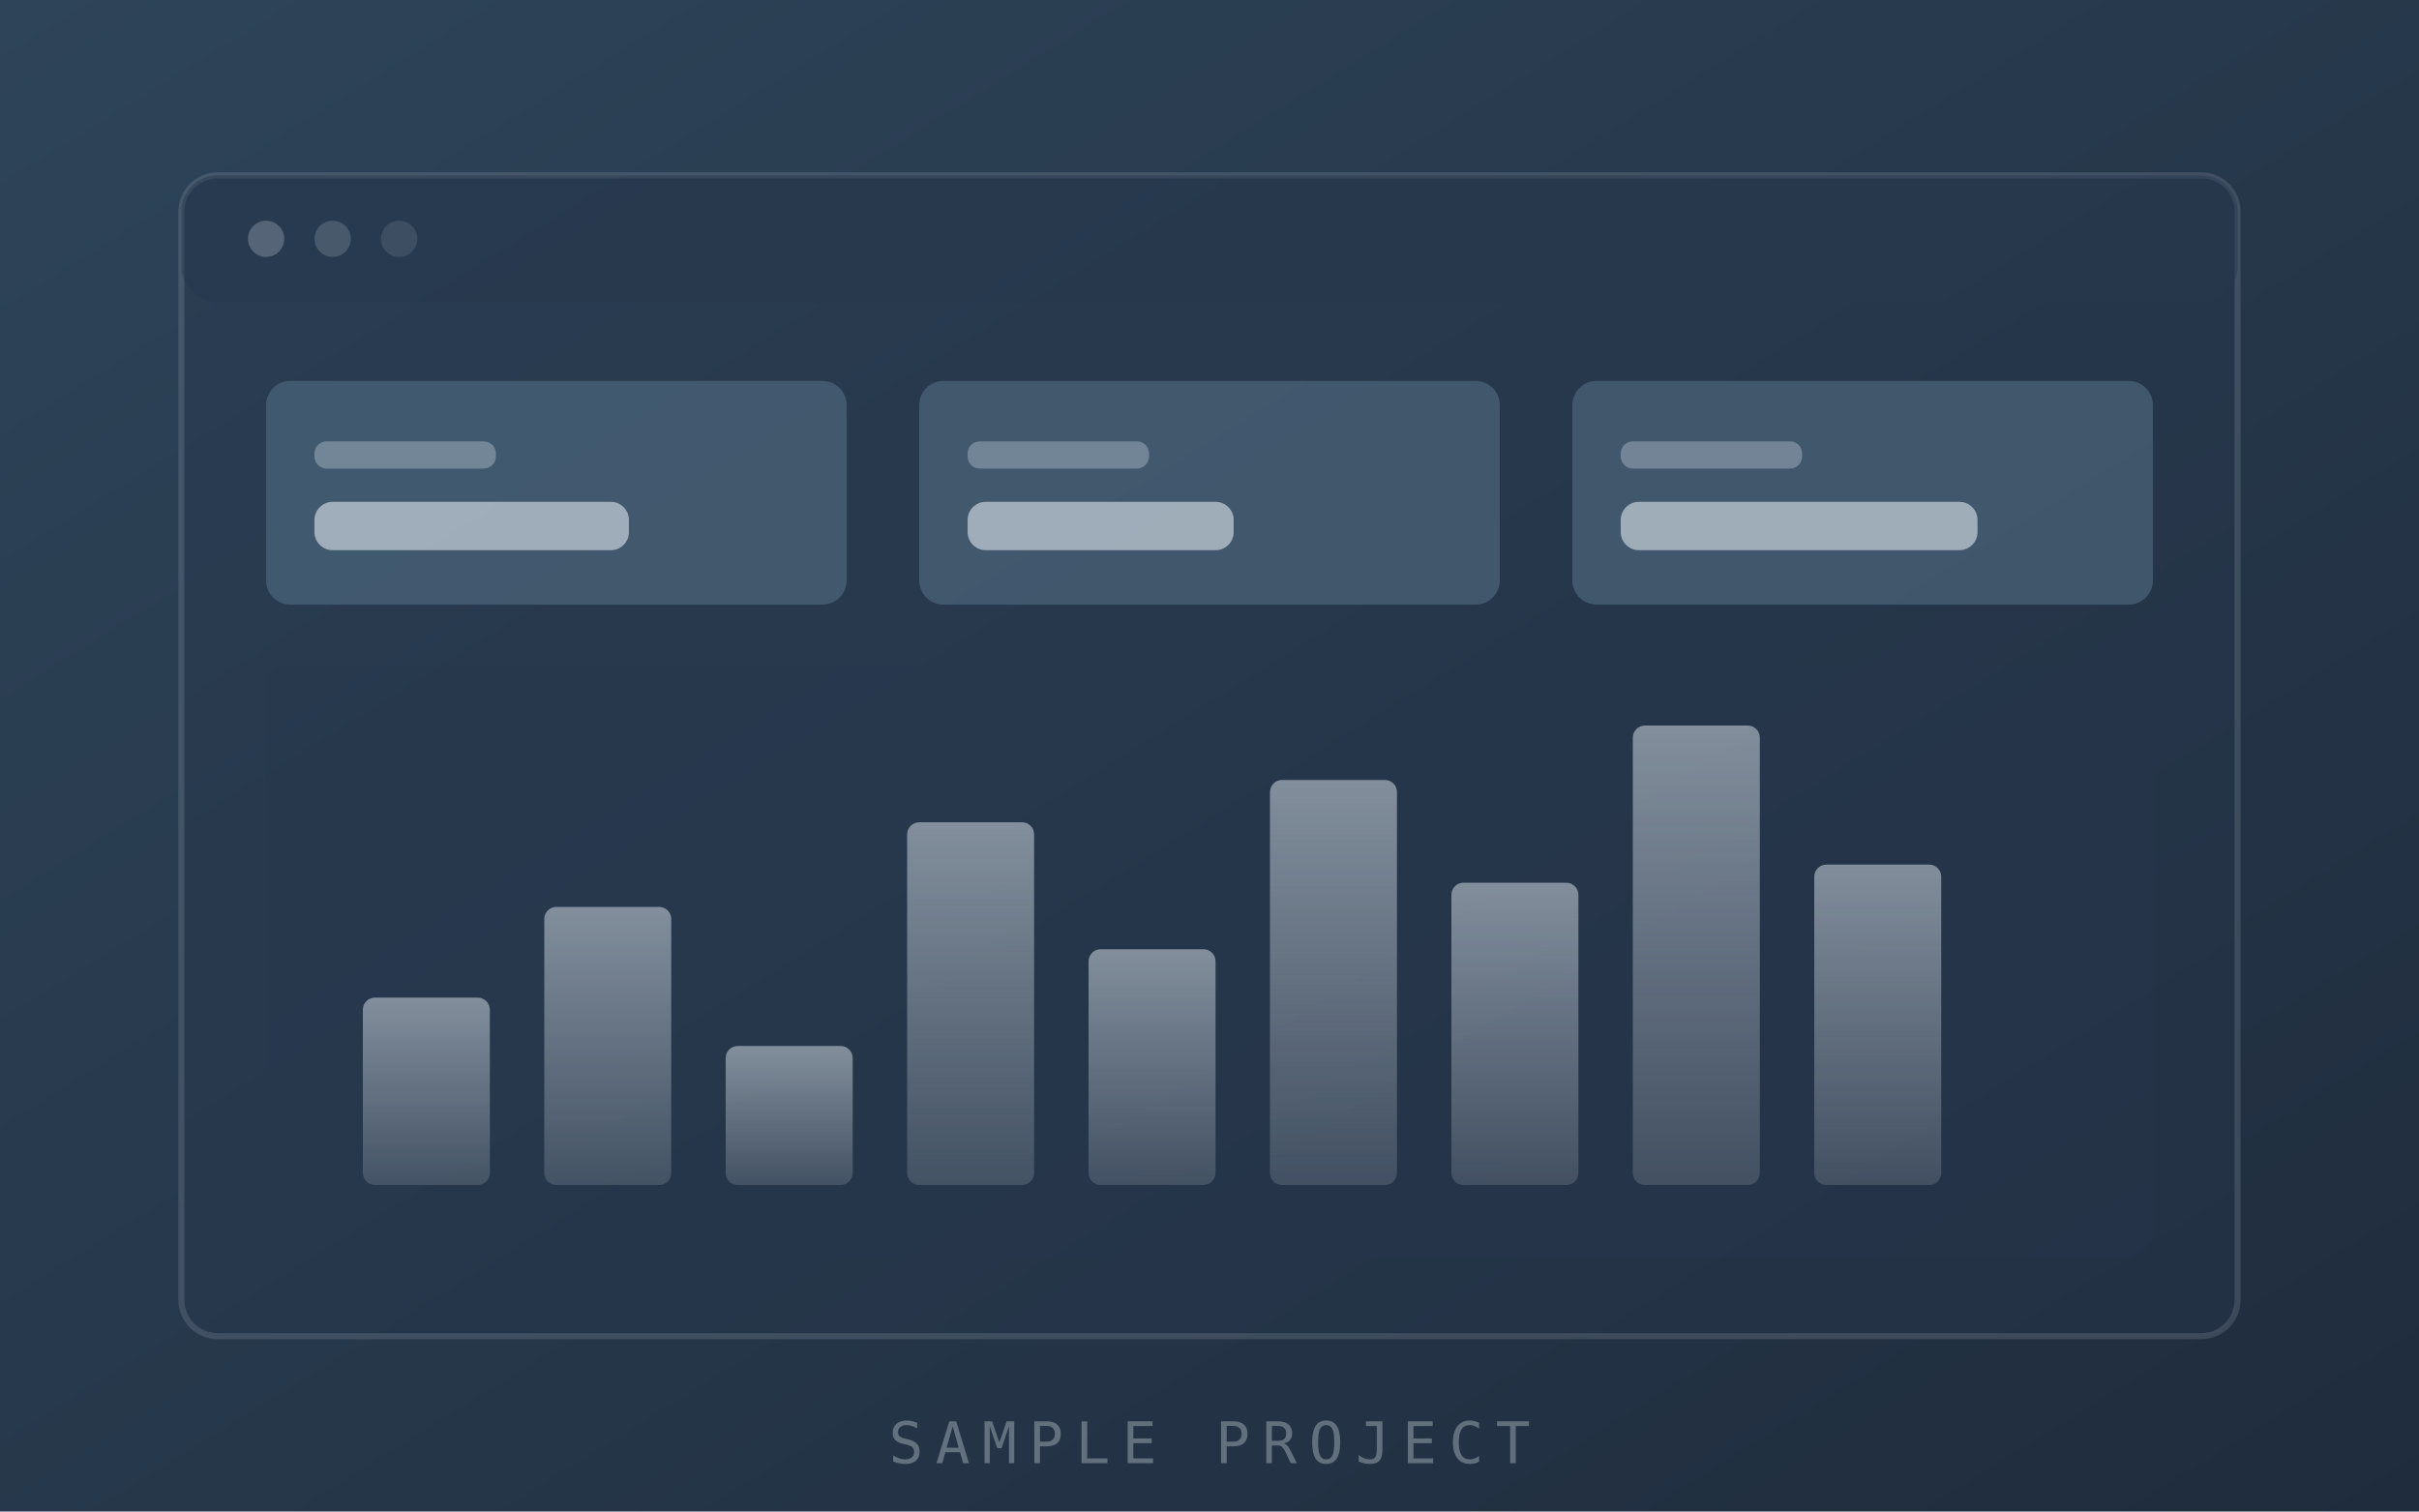
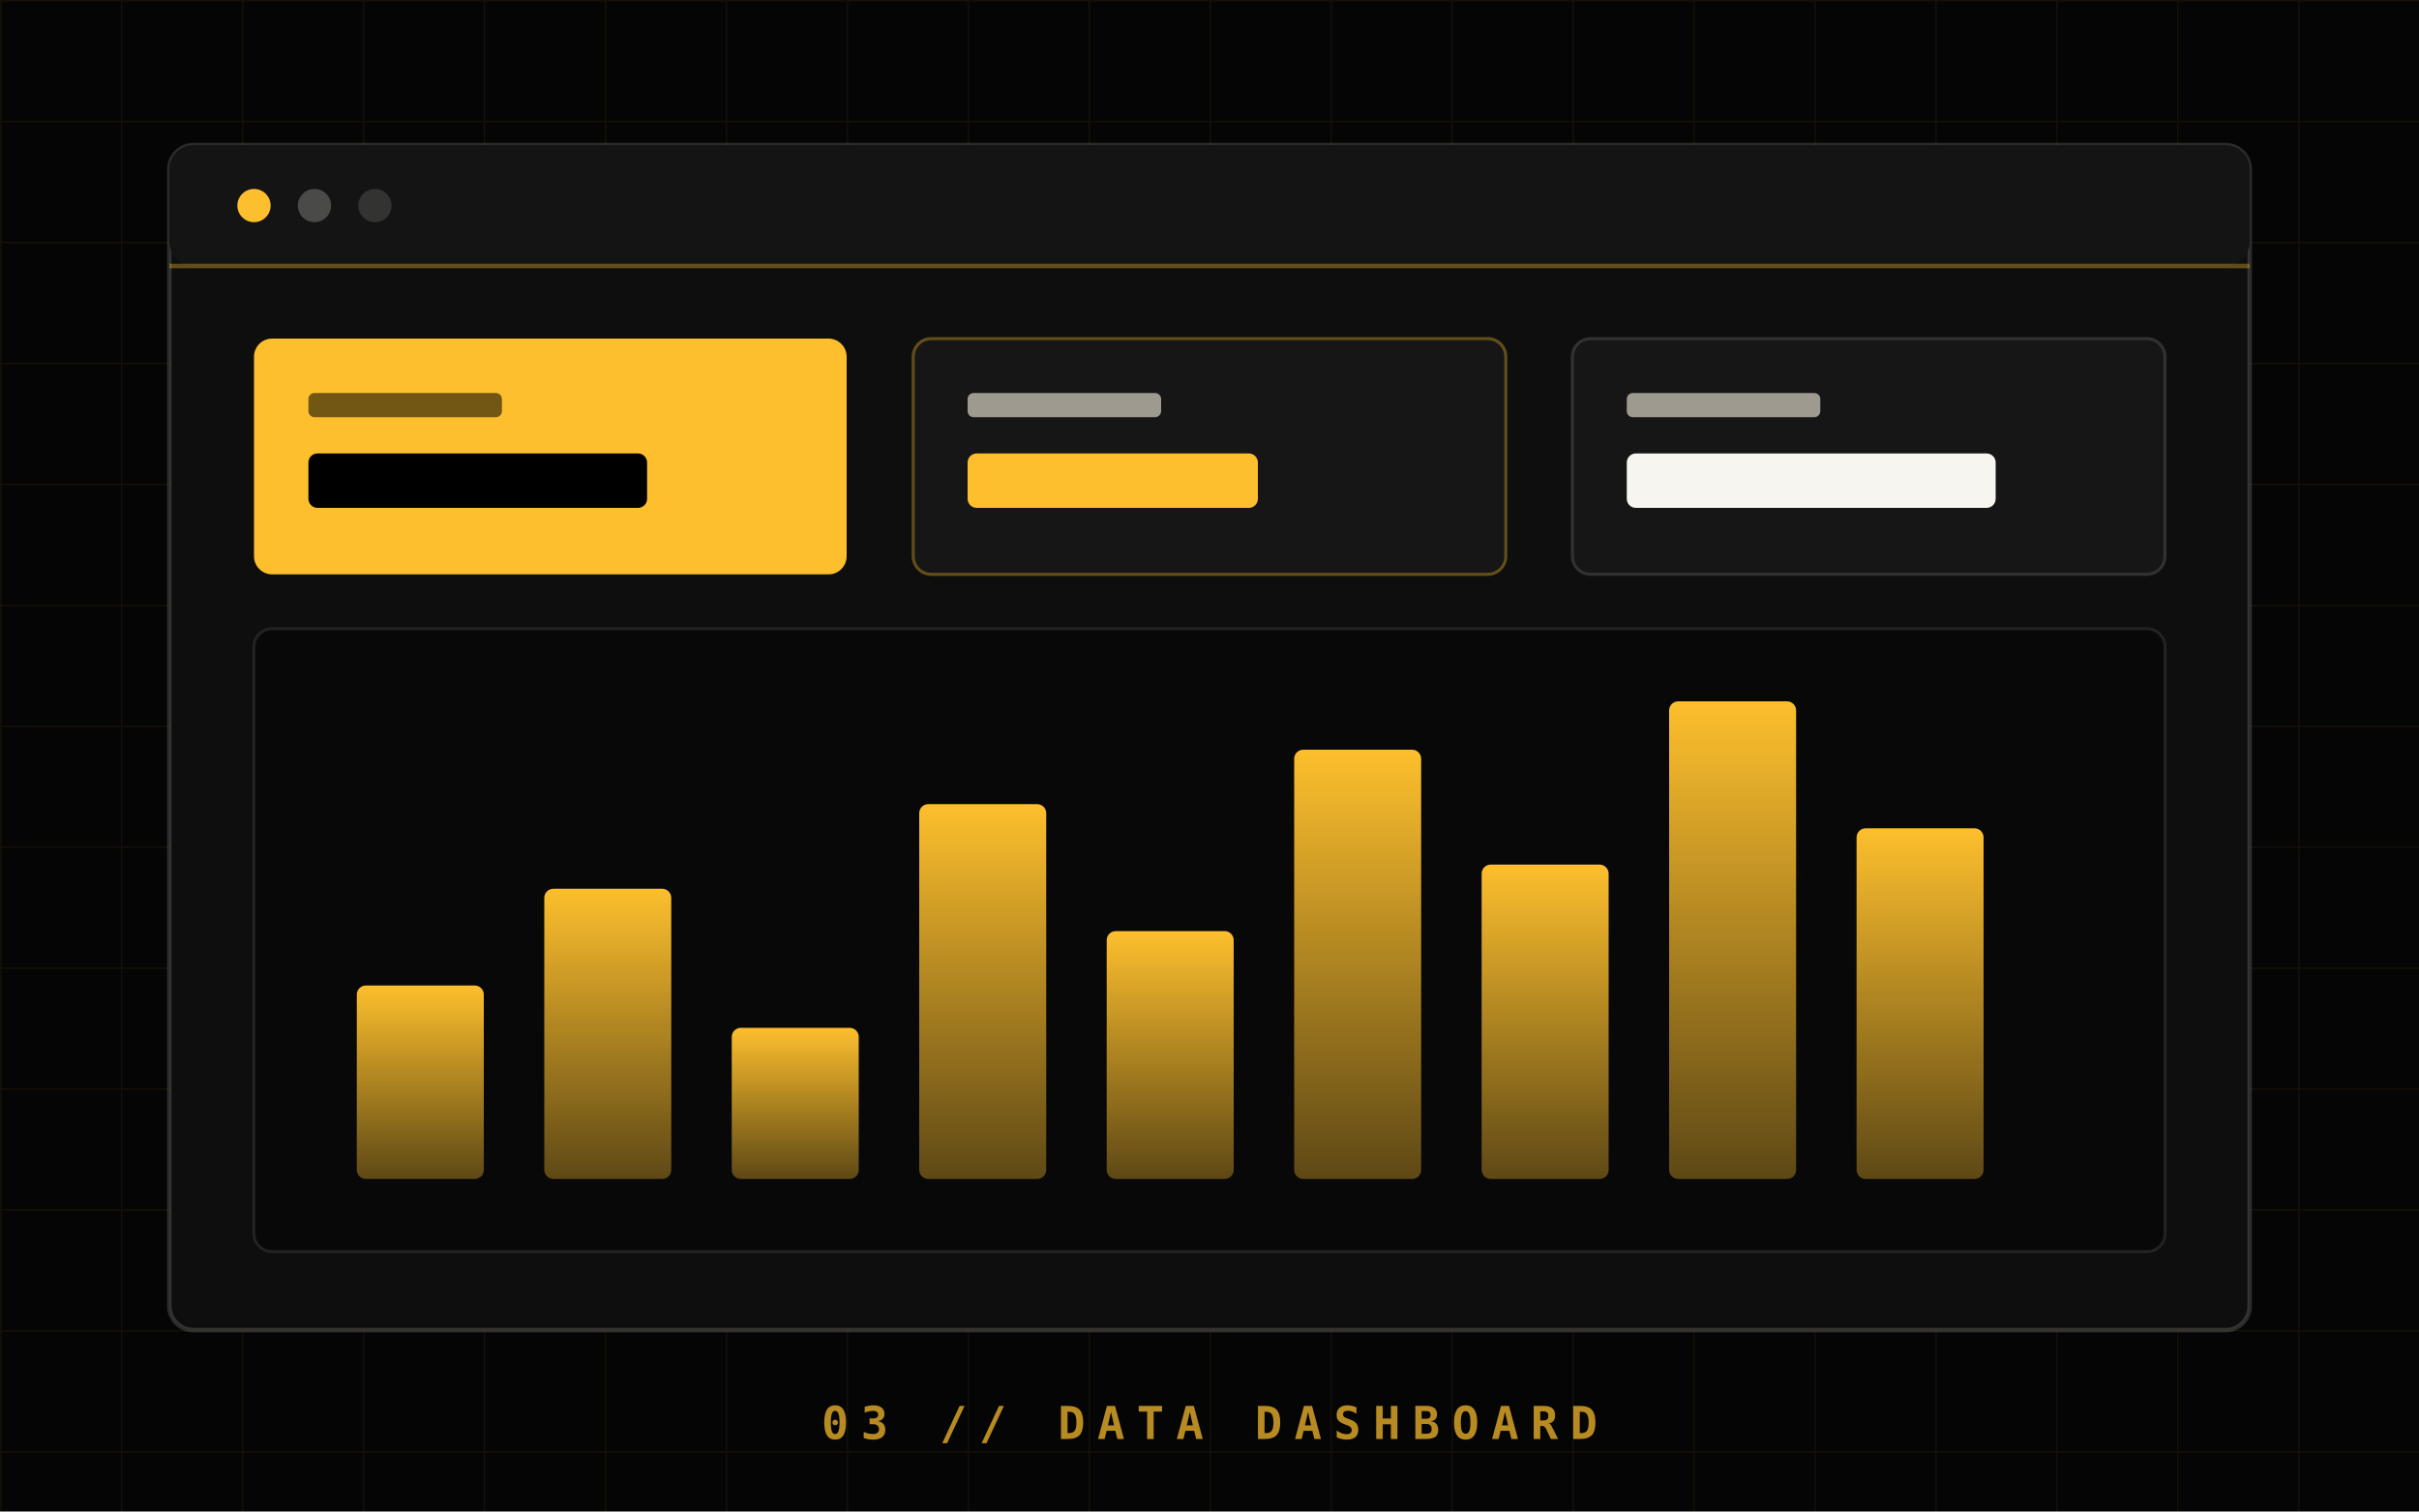
<svg xmlns="http://www.w3.org/2000/svg" viewBox="0 0 800 500" width="800" height="500" role="img" aria-label="Sample project placeholder: analytics dashboard">
  <defs>
-     <linearGradient id="bg3" x1="0" y1="0" x2="1" y2="1">
-       <stop offset="0%" stop-color="#2E4459" />
-       <stop offset="100%" stop-color="#1F2C3D" />
-     </linearGradient>
-     <linearGradient id="bar" x1="0" y1="1" x2="0" y2="0">
-       <stop offset="0%" stop-color="#DDE6ED" stop-opacity="0.16" />
-       <stop offset="100%" stop-color="#DDE6ED" stop-opacity="0.5" />
+     <pattern id="grid3" width="40" height="40" patternUnits="userSpaceOnUse">
+       <path d="M40 0H0V40" fill="none" stroke="#FDBF2D" stroke-opacity="0.06" stroke-width="1" />
+     </pattern>
+     <linearGradient id="goldBar" x1="0" y1="1" x2="0" y2="0">
+       <stop offset="0%" stop-color="#FDBF2D" stop-opacity="0.35" />
+       <stop offset="100%" stop-color="#FDBF2D" />
    </linearGradient>
  </defs>
-   <rect width="800" height="500" fill="url(#bg3)" />
-   <rect x="60" y="58" width="680" height="384" rx="12" fill="#27374D" fill-opacity="0.36" stroke="#DDE6ED" stroke-opacity="0.14" stroke-width="2" />
-   <rect x="60" y="58" width="680" height="42" rx="12" fill="#27374D" fill-opacity="0.42" />
-   <circle cx="88" cy="79" r="6" fill="#DDE6ED" fill-opacity="0.25" />
-   <circle cx="110" cy="79" r="6" fill="#DDE6ED" fill-opacity="0.18" />
-   <circle cx="132" cy="79" r="6" fill="#DDE6ED" fill-opacity="0.12" />
-   <g fill="#526D82" fill-opacity="0.6">
-     <rect x="88" y="126" width="192" height="74" rx="8" />
-     <rect x="304" y="126" width="192" height="74" rx="8" />
-     <rect x="520" y="126" width="192" height="74" rx="8" />
+   <rect width="800" height="500" fill="#050505" />
+   <rect width="800" height="500" fill="url(#grid3)" />
+   <rect x="56" y="48" width="688" height="392" rx="8" fill="#0E0E0E" stroke="#F7F5F0" stroke-opacity="0.16" stroke-width="1.5" />
+   <rect x="56" y="48" width="688" height="40" rx="8" fill="#141414" />
+   <line x1="56" y1="88" x2="744" y2="88" stroke="#FDBF2D" stroke-opacity="0.35" stroke-width="1.5" />
+   <circle cx="84" cy="68" r="5.5" fill="#FDBF2D" />
+   <circle cx="104" cy="68" r="5.5" fill="#F7F5F0" fill-opacity="0.24" />
+   <circle cx="124" cy="68" r="5.5" fill="#F7F5F0" fill-opacity="0.14" />
+   <rect x="84" y="112" width="196" height="78" rx="6" fill="#FDBF2D" />
+   <rect x="102" y="130" width="64" height="8" rx="2" fill="#000000" fill-opacity="0.55" />
+   <rect x="102" y="150" width="112" height="18" rx="3" fill="#000000" />
+   <rect x="302" y="112" width="196" height="78" rx="6" fill="#161616" stroke="#FDBF2D" stroke-opacity="0.35" />
+   <rect x="320" y="130" width="64" height="8" rx="2" fill="#9E9A8F" />
+   <rect x="320" y="150" width="96" height="18" rx="3" fill="#FDBF2D" />
+   <rect x="520" y="112" width="196" height="78" rx="6" fill="#161616" stroke="#F7F5F0" stroke-opacity="0.14" />
+   <rect x="538" y="130" width="64" height="8" rx="2" fill="#9E9A8F" />
+   <rect x="538" y="150" width="122" height="18" rx="3" fill="#F7F5F0" />
+   <rect x="84" y="208" width="632" height="206" rx="6" fill="#080808" stroke="#F7F5F0" stroke-opacity="0.1" />
+   <g fill="url(#goldBar)">
+     <rect x="118" y="326" width="42" height="64" rx="3" />
+     <rect x="180" y="294" width="42" height="96" rx="3" />
+     <rect x="242" y="340" width="42" height="50" rx="3" />
+     <rect x="304" y="266" width="42" height="124" rx="3" />
+     <rect x="366" y="308" width="42" height="82" rx="3" />
+     <rect x="428" y="248" width="42" height="142" rx="3" />
+     <rect x="490" y="286" width="42" height="104" rx="3" />
+     <rect x="552" y="232" width="42" height="158" rx="3" />
+     <rect x="614" y="274" width="42" height="116" rx="3" />
  </g>
-   <g fill="#DDE6ED">
-     <rect x="104" y="146" width="60" height="9" rx="4" fill-opacity="0.32" />
-     <rect x="104" y="166" width="104" height="16" rx="6" fill-opacity="0.6" />
-     <rect x="320" y="146" width="60" height="9" rx="4" fill-opacity="0.32" />
-     <rect x="320" y="166" width="88" height="16" rx="6" fill-opacity="0.6" />
-     <rect x="536" y="146" width="60" height="9" rx="4" fill-opacity="0.32" />
-     <rect x="536" y="166" width="118" height="16" rx="6" fill-opacity="0.6" />
-   </g>
-   <rect x="88" y="220" width="624" height="196" rx="8" fill="#27374D" fill-opacity="0.32" />
-   <g fill="url(#bar)">
-     <rect x="120" y="330" width="42" height="62" rx="4" />
-     <rect x="180" y="300" width="42" height="92" rx="4" />
-     <rect x="240" y="346" width="42" height="46" rx="4" />
-     <rect x="300" y="272" width="42" height="120" rx="4" />
-     <rect x="360" y="314" width="42" height="78" rx="4" />
-     <rect x="420" y="258" width="42" height="134" rx="4" />
-     <rect x="480" y="292" width="42" height="100" rx="4" />
-     <rect x="540" y="240" width="42" height="152" rx="4" />
-     <rect x="600" y="286" width="42" height="106" rx="4" />
-   </g>
-   <text x="400" y="484" text-anchor="middle" font-family="ui-monospace, SFMono-Regular, Menlo, Consolas, monospace" font-size="19" letter-spacing="4" fill="#DDE6ED" fill-opacity="0.34">SAMPLE PROJECT</text>
+   <text x="400" y="476" text-anchor="middle" font-family="ui-monospace, SFMono-Regular, Menlo, Consolas, monospace" font-size="15" font-weight="700" letter-spacing="4" fill="#FDBF2D" fill-opacity="0.72">03 // DATA DASHBOARD</text>
</svg>
